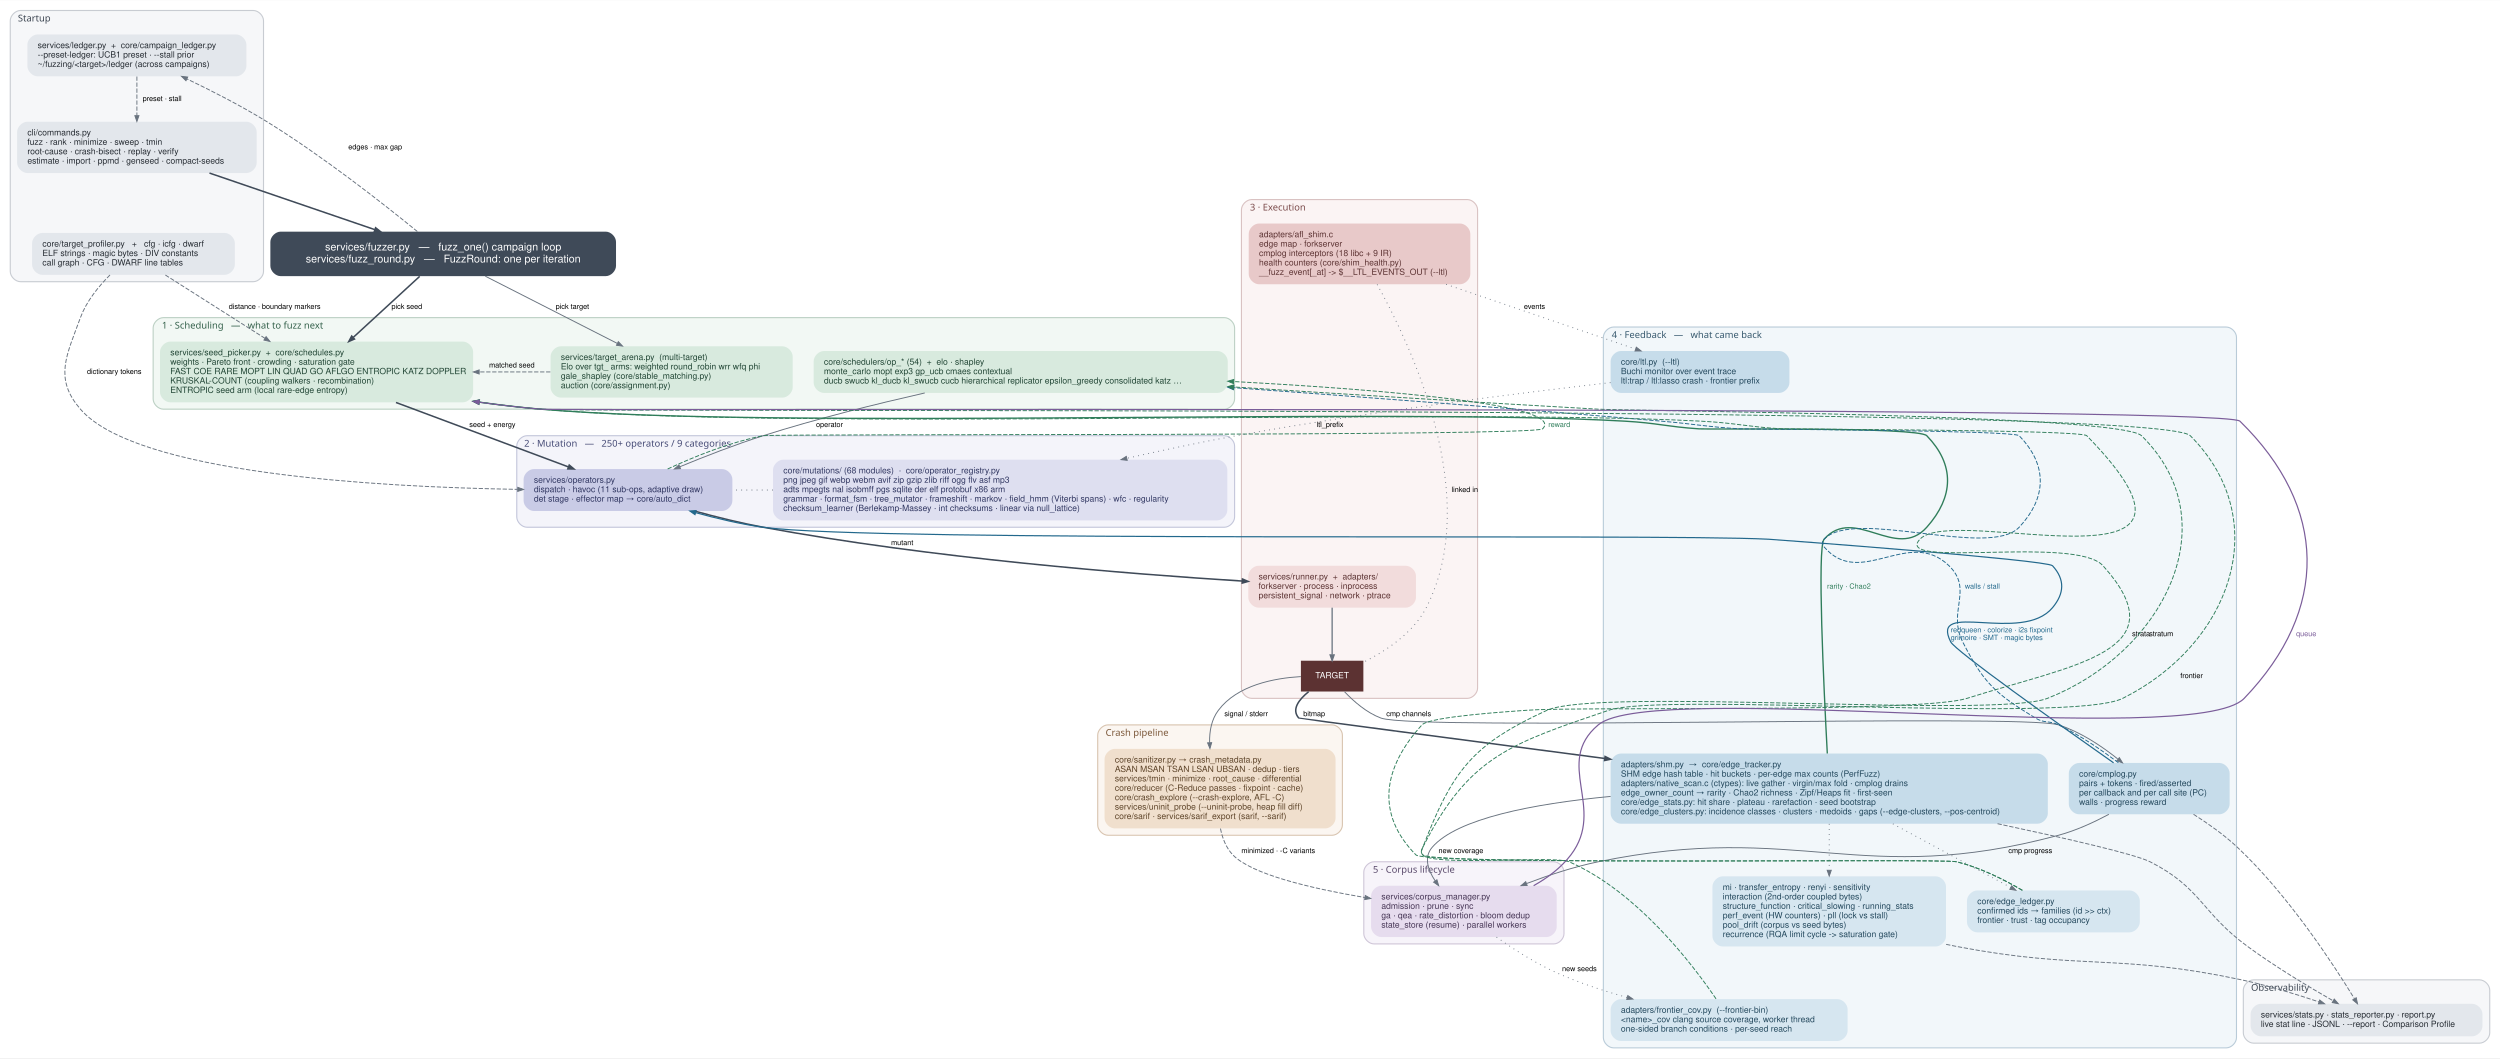
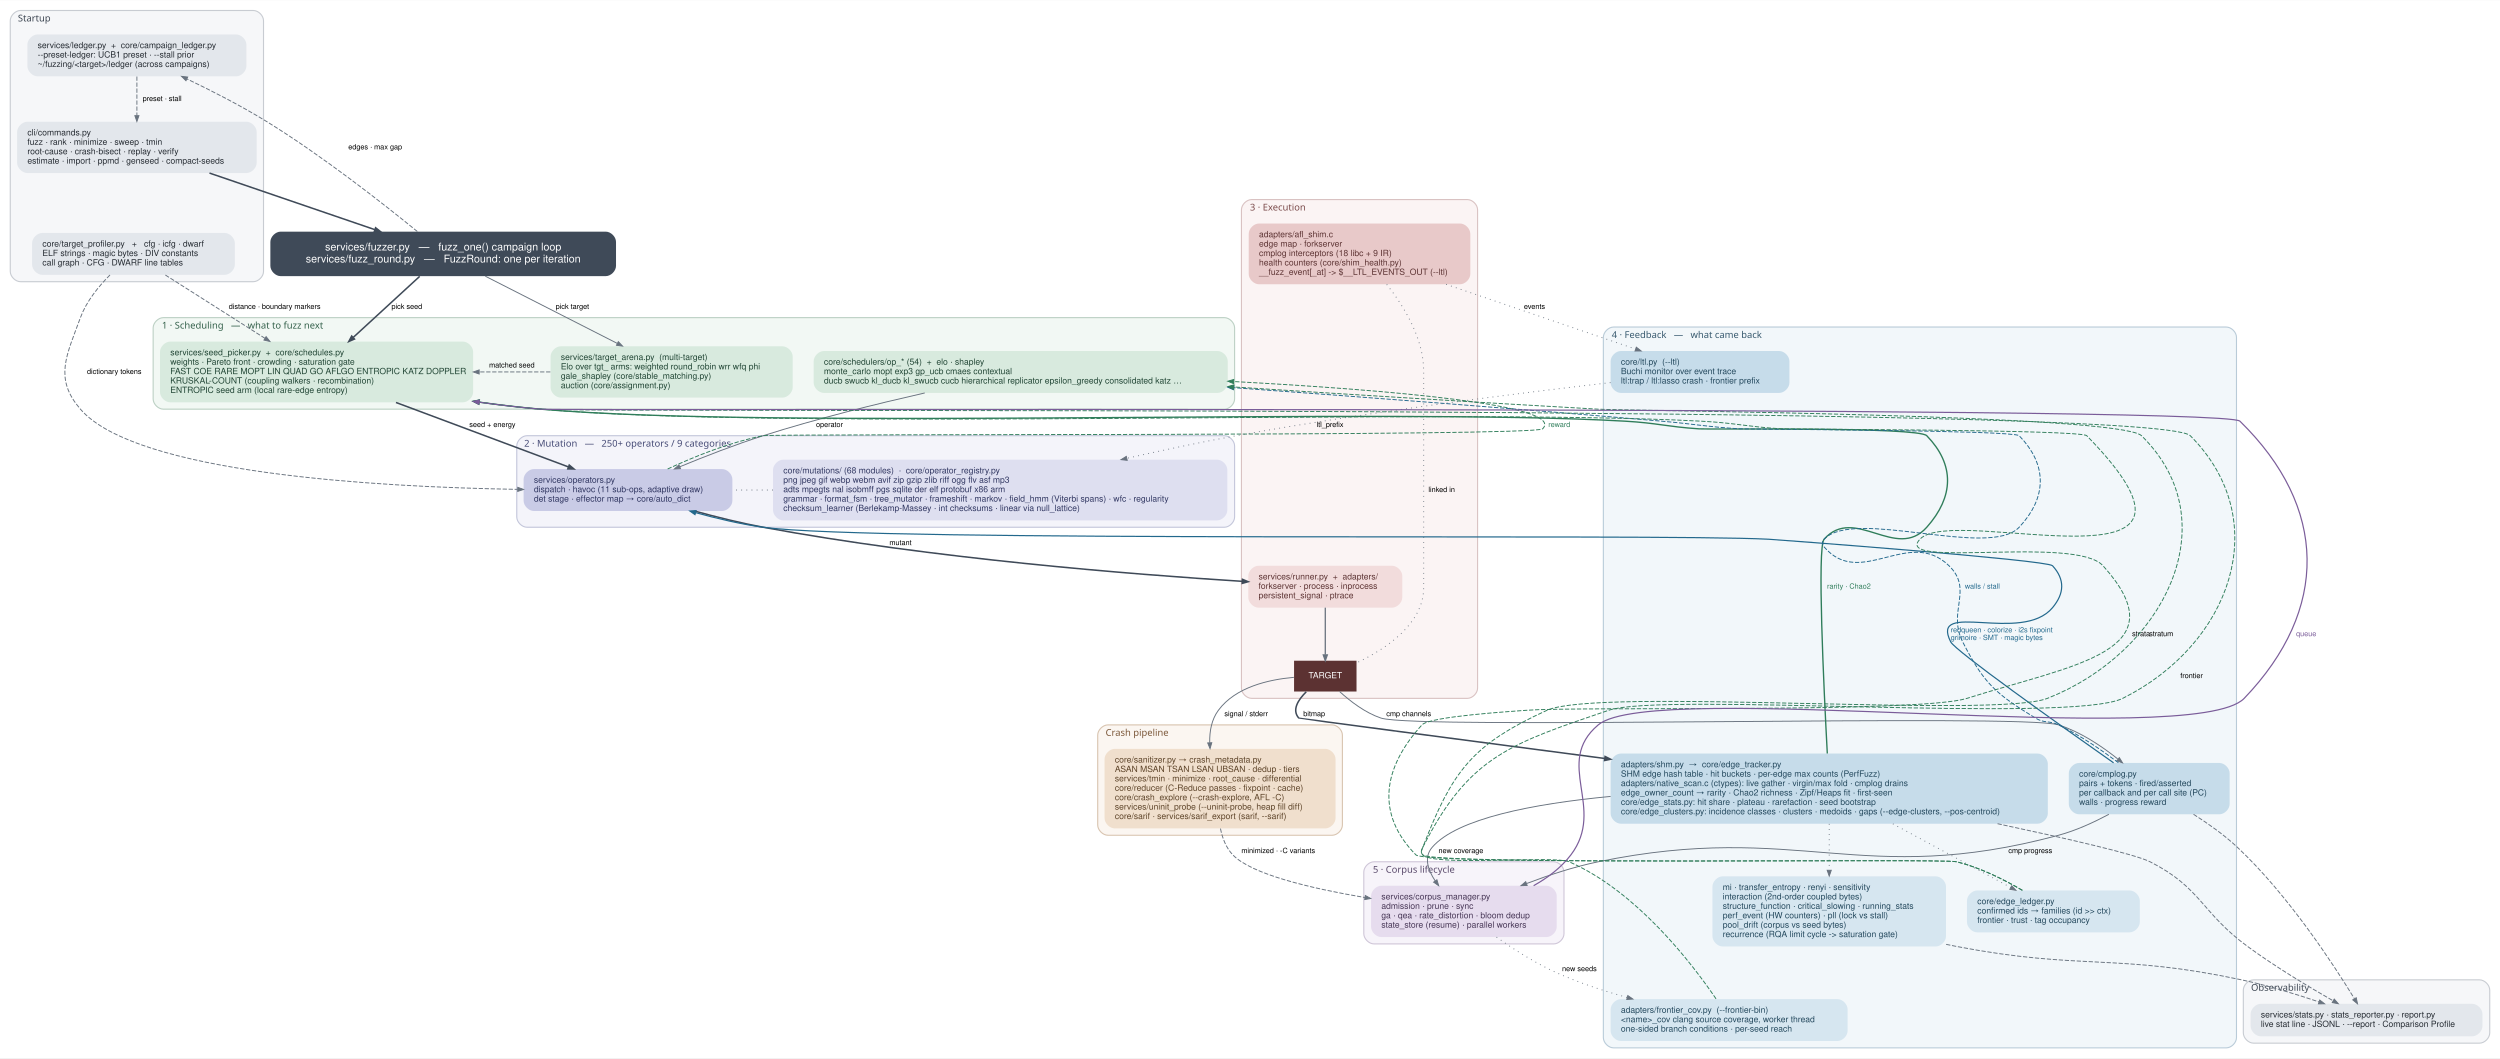
<svg xmlns="http://www.w3.org/2000/svg" width="2922pt" height="1237pt" viewBox="0.00 0.00 2922.00 1236.50">
  <g id="graph0" class="graph" transform="scale(1 1) rotate(0) translate(4 1232.5)">
    <polygon fill="white" stroke="transparent" points="-4,4 -4,-1232.5 2918,-1232.5 2918,4 -4,4" />
    <g id="clust1" class="cluster">
      <path fill="#f6f7f9" stroke="#c8ccd2" stroke-width="1.3" d="M20,-903.5C20,-903.5 292,-903.5 292,-903.5 298,-903.5 304,-909.5 304,-915.5 304,-915.5 304,-1208.5 304,-1208.5 304,-1214.5 298,-1220.5 292,-1220.5 292,-1220.5 20,-1220.5 20,-1220.5 14,-1220.5 8,-1214.5 8,-1208.5 8,-1208.5 8,-915.5 8,-915.5 8,-909.5 14,-903.5 20,-903.5" />
      <text text-anchor="middle" x="36" y="-1207.7" font-family="Helvetica Bold" font-size="11.00" fill="#3c4551">Startup</text>
    </g>
    <g id="clust2" class="cluster">
      <path fill="#f2f8f4" stroke="#bcd0c4" stroke-width="1.3" d="M187,-754.5C187,-754.5 1427,-754.5 1427,-754.5 1433,-754.5 1439,-760.5 1439,-766.5 1439,-766.5 1439,-849.5 1439,-849.5 1439,-855.5 1433,-861.5 1427,-861.5 1427,-861.5 187,-861.5 187,-861.5 181,-861.5 175,-855.5 175,-849.5 175,-849.5 175,-766.5 175,-766.5 175,-760.5 181,-754.5 187,-754.5" />
      <text text-anchor="middle" x="279.5" y="-848.7" font-family="Helvetica Bold" font-size="11.00" fill="#33604a">1 · Scheduling   —   what to fuzz next</text>
    </g>
    <g id="clust3" class="cluster">
      <path fill="#f4f4fa" stroke="#c3c6da" stroke-width="1.3" d="M612,-616.5C612,-616.5 1427,-616.5 1427,-616.5 1433,-616.5 1439,-622.5 1439,-628.5 1439,-628.5 1439,-711.5 1439,-711.5 1439,-717.5 1433,-723.5 1427,-723.5 1427,-723.5 612,-723.5 612,-723.5 606,-723.5 600,-717.5 600,-711.5 600,-711.5 600,-628.5 600,-628.5 600,-622.5 606,-616.5 612,-616.5" />
      <text text-anchor="middle" x="729.5" y="-710.7" font-family="Helvetica Bold" font-size="11.00" fill="#454a75">2 · Mutation   —   250+ operators / 9 categories</text>
    </g>
    <g id="clust4" class="cluster">
      <path fill="#fbf4f4" stroke="#d9c2c2" stroke-width="1.3" d="M1459,-416.5C1459,-416.5 1711,-416.5 1711,-416.5 1717,-416.5 1723,-422.5 1723,-428.5 1723,-428.5 1723,-987.5 1723,-987.5 1723,-993.5 1717,-999.5 1711,-999.5 1711,-999.5 1459,-999.5 1459,-999.5 1453,-999.5 1447,-993.5 1447,-987.5 1447,-987.5 1447,-428.5 1447,-428.5 1447,-422.5 1453,-416.5 1459,-416.5" />
      <text text-anchor="middle" x="1489.5" y="-986.7" font-family="Helvetica Bold" font-size="11.00" fill="#7a4a4a">3 · Execution</text>
    </g>
    <g id="clust5" class="cluster">
      <path fill="#f2f7fa" stroke="#b9cbd8" stroke-width="1.3" d="M1882,-8C1882,-8 2598,-8 2598,-8 2604,-8 2610,-14 2610,-20 2610,-20 2610,-838.5 2610,-838.5 2610,-844.5 2604,-850.5 2598,-850.5 2598,-850.5 1882,-850.5 1882,-850.5 1876,-850.5 1870,-844.5 1870,-838.5 1870,-838.5 1870,-20 1870,-20 1870,-14 1876,-8 1882,-8" />
      <text text-anchor="middle" x="1967.5" y="-837.7" font-family="Helvetica Bold" font-size="11.00" fill="#37596e">4 · Feedback   —   what came back</text>
    </g>
    <g id="clust6" class="cluster">
      <path fill="#f7f4fa" stroke="#cfc6d8" stroke-width="1.3" d="M1602,-129.5C1602,-129.5 1812,-129.5 1812,-129.5 1818,-129.5 1824,-135.5 1824,-141.5 1824,-141.5 1824,-213.5 1824,-213.5 1824,-219.5 1818,-225.5 1812,-225.5 1812,-225.5 1602,-225.5 1602,-225.5 1596,-225.5 1590,-219.5 1590,-213.5 1590,-213.5 1590,-141.5 1590,-141.5 1590,-135.5 1596,-129.5 1602,-129.5" />
      <text text-anchor="middle" x="1648.5" y="-212.7" font-family="Helvetica Bold" font-size="11.00" fill="#5a4a6b">5 · Corpus lifecycle</text>
    </g>
    <g id="clust7" class="cluster">
      <path fill="#fbf6f1" stroke="#d8c4b0" stroke-width="1.3" d="M1291,-256.5C1291,-256.5 1553,-256.5 1553,-256.5 1559,-256.5 1565,-262.5 1565,-268.5 1565,-268.5 1565,-373.5 1565,-373.5 1565,-379.5 1559,-385.5 1553,-385.5 1553,-385.5 1291,-385.5 1291,-385.5 1285,-385.5 1279,-379.5 1279,-373.5 1279,-373.5 1279,-268.5 1279,-268.5 1279,-262.5 1285,-256.5 1291,-256.5" />
      <text text-anchor="middle" x="1325" y="-372.7" font-family="Helvetica Bold" font-size="11.00" fill="#7a5638">Crash pipeline</text>
    </g>
    <g id="clust8" class="cluster">
      <path fill="#f6f7f9" stroke="#c8ccd2" stroke-width="1.3" d="M2630,-13.5C2630,-13.5 2894,-13.5 2894,-13.5 2900,-13.5 2906,-19.5 2906,-25.5 2906,-25.5 2906,-75.5 2906,-75.5 2906,-81.5 2900,-87.5 2894,-87.5 2894,-87.5 2630,-87.5 2630,-87.5 2624,-87.5 2618,-81.5 2618,-75.5 2618,-75.5 2618,-25.5 2618,-25.5 2618,-19.5 2624,-13.5 2630,-13.5" />
      <text text-anchor="middle" x="2661" y="-74.7" font-family="Helvetica Bold" font-size="11.00" fill="#3c4551">Observability</text>
    </g>
    <g id="node1" class="node">
      <path fill="#e3e7ec" stroke="transparent" stroke-width="0" d="M284,-1090.5C284,-1090.5 28,-1090.5 28,-1090.5 22,-1090.5 16,-1084.5 16,-1078.5 16,-1078.5 16,-1042.5 16,-1042.5 16,-1036.5 22,-1030.5 28,-1030.5 28,-1030.5 284,-1030.5 284,-1030.5 290,-1030.5 296,-1036.5 296,-1042.5 296,-1042.5 296,-1078.5 296,-1078.5 296,-1084.5 290,-1090.5 284,-1090.5" />
      <text text-anchor="start" x="28" y="-1074.5" font-family="Helvetica,sans-Serif" font-size="10.00" fill="#242a31">cli/commands.py</text>
      <text text-anchor="start" x="28" y="-1063.5" font-family="Helvetica,sans-Serif" font-size="10.00" fill="#242a31">fuzz · rank · minimize · sweep · tmin</text>
      <text text-anchor="start" x="28" y="-1052.5" font-family="Helvetica,sans-Serif" font-size="10.00" fill="#242a31">root-cause · crash-bisect · replay · verify</text>
      <text text-anchor="start" x="28" y="-1041.5" font-family="Helvetica,sans-Serif" font-size="10.00" fill="#242a31">estimate · import · ppmd · genseed · compact-seeds</text>
    </g>
    <g id="node4" class="node">
      <path fill="#3f4a58" stroke="transparent" stroke-width="0" d="M704,-962C704,-962 324,-962 324,-962 318,-962 312,-956 312,-950 312,-950 312,-922 312,-922 312,-916 318,-910 324,-910 324,-910 704,-910 704,-910 710,-910 716,-916 716,-922 716,-922 716,-950 716,-950 716,-956 710,-962 704,-962" />
      <text text-anchor="middle" x="514" y="-940" font-family="Helvetica,sans-Serif" font-size="12.50" fill="white">services/fuzzer.py   —   fuzz_one() campaign loop</text>
      <text text-anchor="middle" x="514" y="-926" font-family="Helvetica,sans-Serif" font-size="12.50" fill="white">services/fuzz_round.py   —   FuzzRound: one per iteration</text>
    </g>
    <g id="edge1" class="edge">
      <path fill="none" stroke="#3f4a58" stroke-width="1.8" d="M240.84,-1030.47C299.38,-1010.44 376.69,-983.99 434.12,-964.33" />
      <polygon fill="#3f4a58" stroke="#3f4a58" stroke-width="1.8" points="435.01,-966.55 440.67,-962.09 433.46,-962.04 435.01,-966.55" />
    </g>
    <g id="node2" class="node">
      <path fill="#e3e7ec" stroke="transparent" stroke-width="0" d="M258.5,-960.5C258.5,-960.5 45.5,-960.5 45.5,-960.5 39.5,-960.5 33.5,-954.5 33.5,-948.5 33.5,-948.5 33.5,-923.5 33.5,-923.5 33.5,-917.5 39.5,-911.5 45.5,-911.5 45.5,-911.5 258.5,-911.5 258.5,-911.5 264.5,-911.5 270.5,-917.5 270.5,-923.5 270.5,-923.5 270.5,-948.5 270.5,-948.5 270.5,-954.5 264.5,-960.5 258.5,-960.5" />
      <text text-anchor="start" x="45.5" y="-944.5" font-family="Helvetica,sans-Serif" font-size="10.00" fill="#242a31">core/target_profiler.py   +   cfg · icfg · dwarf</text>
      <text text-anchor="start" x="45.5" y="-933.5" font-family="Helvetica,sans-Serif" font-size="10.00" fill="#242a31">ELF strings · magic bytes · DIV constants</text>
      <text text-anchor="start" x="45.5" y="-922.5" font-family="Helvetica,sans-Serif" font-size="10.00" fill="#242a31">call graph · CFG · DWARF line tables</text>
    </g>
    <g id="node5" class="node">
      <path fill="#d8eade" stroke="transparent" stroke-width="0" d="M537,-833.5C537,-833.5 195,-833.5 195,-833.5 189,-833.5 183,-827.5 183,-821.5 183,-821.5 183,-774.5 183,-774.5 183,-768.5 189,-762.5 195,-762.5 195,-762.5 537,-762.5 537,-762.5 543,-762.5 549,-768.5 549,-774.5 549,-774.5 549,-821.5 549,-821.5 549,-827.5 543,-833.5 537,-833.5" />
      <text text-anchor="start" x="195" y="-817.5" font-family="Helvetica,sans-Serif" font-size="10.00" fill="#1f4433">services/seed_picker.py  +  core/schedules.py</text>
      <text text-anchor="start" x="195" y="-806.5" font-family="Helvetica,sans-Serif" font-size="10.00" fill="#1f4433">weights · Pareto front · crowding · saturation gate</text>
      <text text-anchor="start" x="195" y="-795.5" font-family="Helvetica,sans-Serif" font-size="10.00" fill="#1f4433">FAST COE RARE MOPT LIN QUAD GO AFLGO ENTROPIC KATZ DOPPLER</text>
      <text text-anchor="start" x="195" y="-784.5" font-family="Helvetica,sans-Serif" font-size="10.00" fill="#1f4433">KRUSKAL-COUNT (coupling walkers · recombination)</text>
      <text text-anchor="start" x="195" y="-773.5" font-family="Helvetica,sans-Serif" font-size="10.00" fill="#1f4433">ENTROPIC seed arm (local rare-edge entropy)</text>
    </g>
    <g id="edge8" class="edge">
      <path fill="none" stroke="#68727e" stroke-width="1.1" stroke-dasharray="5,2" d="M189.28,-911.31C221.33,-890.94 268.17,-861.17 305.58,-837.4" />
      <polygon fill="#68727e" stroke="#68727e" stroke-width="1.1" points="307.03,-839.29 311.5,-833.64 304.48,-835.28 307.03,-839.29" />
      <text text-anchor="middle" x="317" y="-871.7" font-family="Helvetica,sans-Serif" font-size="8.50">distance · boundary markers  </text>
    </g>
    <g id="node8" class="node">
      <path fill="#c9cbe6" stroke="transparent" stroke-width="0" d="M840,-684.5C840,-684.5 620,-684.5 620,-684.5 614,-684.5 608,-678.5 608,-672.5 608,-672.5 608,-647.5 608,-647.5 608,-641.5 614,-635.5 620,-635.5 620,-635.5 840,-635.5 840,-635.5 846,-635.5 852,-641.5 852,-647.5 852,-647.5 852,-672.5 852,-672.5 852,-678.5 846,-684.5 840,-684.5" />
      <text text-anchor="start" x="620" y="-668.5" font-family="Helvetica,sans-Serif" font-size="10.00" fill="#2f3560">services/operators.py</text>
      <text text-anchor="start" x="620" y="-657.5" font-family="Helvetica,sans-Serif" font-size="10.00" fill="#2f3560">dispatch · havoc (11 sub-ops, adaptive draw)</text>
      <text text-anchor="start" x="620" y="-646.5" font-family="Helvetica,sans-Serif" font-size="10.00" fill="#2f3560">det stage · effector map → core/auto_dict</text>
    </g>
    <g id="edge7" class="edge">
      <path fill="none" stroke="#68727e" stroke-width="1.1" stroke-dasharray="5,2" d="M124.57,-911.39C111.4,-898.22 96.99,-880.63 90,-861.5 73.68,-816.83 58.9,-790.48 90,-754.5 154.69,-679.67 433.47,-663.55 601.02,-660.78" />
      <polygon fill="#68727e" stroke="#68727e" stroke-width="1.1" points="601.16,-663.15 607.92,-660.67 601.08,-658.4 601.16,-663.15" />
      <text text-anchor="middle" x="129.5" y="-795.7" font-family="Helvetica,sans-Serif" font-size="8.50">dictionary tokens  </text>
    </g>
    <g id="node3" class="node">
      <path fill="#e3e7ec" stroke="transparent" stroke-width="0" d="M272,-1192.5C272,-1192.5 40,-1192.5 40,-1192.5 34,-1192.5 28,-1186.5 28,-1180.5 28,-1180.5 28,-1155.5 28,-1155.5 28,-1149.5 34,-1143.5 40,-1143.5 40,-1143.5 272,-1143.5 272,-1143.5 278,-1143.5 284,-1149.5 284,-1155.5 284,-1155.5 284,-1180.5 284,-1180.5 284,-1186.5 278,-1192.5 272,-1192.5" />
      <text text-anchor="start" x="40" y="-1176.5" font-family="Helvetica,sans-Serif" font-size="10.00" fill="#242a31">services/ledger.py  +  core/campaign_ledger.py</text>
      <text text-anchor="start" x="40" y="-1165.5" font-family="Helvetica,sans-Serif" font-size="10.00" fill="#242a31">--preset-ledger: UCB1 preset · --stall prior</text>
      <text text-anchor="start" x="40" y="-1154.5" font-family="Helvetica,sans-Serif" font-size="10.00" fill="#242a31">~/fuzzing/&lt;target&gt;/ledger (across campaigns)</text>
    </g>
    <g id="edge9" class="edge">
      <path fill="none" stroke="#68727e" stroke-width="1.1" stroke-dasharray="5,2" d="M156,-1143.32C156,-1129.96 156,-1112.97 156,-1097.94" />
      <polygon fill="#68727e" stroke="#68727e" stroke-width="1.1" points="158.38,-1097.55 156,-1090.75 153.62,-1097.55 158.38,-1097.55" />
      <text text-anchor="middle" x="185.5" y="-1114.7" font-family="Helvetica,sans-Serif" font-size="8.50">preset · stall  </text>
    </g>
    <g id="edge10" class="edge">
      <path fill="none" stroke="#68727e" stroke-width="1.1" stroke-dasharray="5,2" d="M483.78,-962.16C444.64,-994.11 373.65,-1049.95 308,-1090.5 278.21,-1108.9 243.42,-1126.67 214.64,-1140.43" />
      <polygon fill="#68727e" stroke="#68727e" stroke-width="1.1" points="213.34,-1138.42 208.22,-1143.49 215.39,-1142.72 213.34,-1138.42" />
      <text text-anchor="middle" x="434.5" y="-1058.2" font-family="Helvetica,sans-Serif" font-size="8.50">  edges · max gap</text>
    </g>
    <g id="edge2" class="edge">
      <path fill="none" stroke="#3f4a58" stroke-width="1.8" d="M486.51,-909.74C464.74,-889.73 433.93,-861.42 408.91,-838.43" />
      <polygon fill="#3f4a58" stroke="#3f4a58" stroke-width="1.8" points="410.28,-836.46 403.67,-833.61 407.06,-839.97 410.28,-836.46" />
      <text text-anchor="middle" x="471.5" y="-871.7" font-family="Helvetica,sans-Serif" font-size="8.50">  pick seed</text>
    </g>
    <g id="node7" class="node">
      <path fill="#d8eade" stroke="transparent" stroke-width="0" d="M910.5,-828C910.5,-828 651.5,-828 651.5,-828 645.5,-828 639.5,-822 639.5,-816 639.5,-816 639.5,-780 639.5,-780 639.5,-774 645.5,-768 651.5,-768 651.5,-768 910.5,-768 910.5,-768 916.5,-768 922.5,-774 922.5,-780 922.5,-780 922.5,-816 922.5,-816 922.5,-822 916.5,-828 910.5,-828" />
      <text text-anchor="start" x="651.5" y="-812" font-family="Helvetica,sans-Serif" font-size="10.00" fill="#1f4433">services/target_arena.py  (multi-target)</text>
      <text text-anchor="start" x="651.5" y="-801" font-family="Helvetica,sans-Serif" font-size="10.00" fill="#1f4433">Elo over tgt_ arms: weighted round_robin wrr wfq phi</text>
      <text text-anchor="start" x="651.5" y="-790" font-family="Helvetica,sans-Serif" font-size="10.00" fill="#1f4433">gale_shapley (core/stable_matching.py)</text>
      <text text-anchor="start" x="651.5" y="-779" font-family="Helvetica,sans-Serif" font-size="10.00" fill="#1f4433">auction (core/assignment.py)</text>
    </g>
    <g id="edge12" class="edge">
      <path fill="none" stroke="#68727e" stroke-width="1.1" d="M563.28,-909.9C606.69,-887.79 670.17,-855.45 717.4,-831.4" />
      <polygon fill="#68727e" stroke="#68727e" stroke-width="1.1" points="718.68,-833.42 723.66,-828.21 716.52,-829.17 718.68,-833.42" />
      <text text-anchor="middle" x="665" y="-871.7" font-family="Helvetica,sans-Serif" font-size="8.50">  pick target</text>
    </g>
    <g id="edge3" class="edge">
      <path fill="none" stroke="#3f4a58" stroke-width="1.8" d="M458.79,-762.33C521.57,-738.88 603.15,-708.4 660.37,-687.01" />
      <polygon fill="#3f4a58" stroke="#3f4a58" stroke-width="1.8" points="661.34,-689.19 666.88,-684.58 659.68,-684.73 661.34,-689.19" />
      <text text-anchor="middle" x="571.5" y="-733.7" font-family="Helvetica,sans-Serif" font-size="8.50">  seed + energy</text>
    </g>
    <g id="node6" class="node">
      <path fill="#d8eade" stroke="transparent" stroke-width="0" d="M1419,-822.5C1419,-822.5 959,-822.5 959,-822.5 953,-822.5 947,-816.5 947,-810.5 947,-810.5 947,-785.5 947,-785.5 947,-779.5 953,-773.5 959,-773.5 959,-773.5 1419,-773.5 1419,-773.5 1425,-773.5 1431,-779.5 1431,-785.5 1431,-785.5 1431,-810.5 1431,-810.5 1431,-816.5 1425,-822.5 1419,-822.5" />
      <text text-anchor="start" x="959" y="-806.5" font-family="Helvetica,sans-Serif" font-size="10.00" fill="#1f4433">core/schedulers/op_* (54)  +  elo · shapley</text>
      <text text-anchor="start" x="959" y="-795.5" font-family="Helvetica,sans-Serif" font-size="10.00" fill="#1f4433">monte_carlo mopt exp3 gp_ucb cmaes contextual</text>
      <text text-anchor="start" x="959" y="-784.5" font-family="Helvetica,sans-Serif" font-size="10.00" fill="#1f4433">ducb swucb kl_ducb kl_swucb cucb hierarchical replicator epsilon_greedy consolidated katz …</text>
    </g>
    <g id="edge11" class="edge">
      <path fill="none" stroke="#68727e" stroke-width="1.1" d="M1076.85,-773.46C1019.79,-760.52 949.64,-743.12 888,-723.5 855.33,-713.1 819.77,-699.27 790.66,-687.26" />
      <polygon fill="#68727e" stroke="#68727e" stroke-width="1.1" points="791.37,-684.97 784.17,-684.56 789.54,-689.37 791.37,-684.97" />
      <text text-anchor="middle" x="965.5" y="-733.7" font-family="Helvetica,sans-Serif" font-size="8.50">  operator</text>
    </g>
    <g id="edge13" class="edge">
      <path fill="none" stroke="#68727e" stroke-width="1.1" stroke-dasharray="5,2" d="M639.26,-798C612.55,-798 584.23,-798 556.32,-798" />
      <polygon fill="#68727e" stroke="#68727e" stroke-width="1.1" points="556.03,-795.62 549.23,-798 556.03,-800.38 556.03,-795.62" />
      <text text-anchor="middle" x="594.25" y="-803.2" font-family="Helvetica,sans-Serif" font-size="8.50">  matched seed</text>
    </g>
    <g id="edge34" class="edge">
      <path fill="none" stroke="#2f7d5a" stroke-width="1.1" stroke-dasharray="5,2" d="M776.33,-684.58C807.11,-698.91 848.91,-715.87 888,-723.5 900.42,-725.92 1790.09,-722.51 1799,-731.5 1826.74,-759.48 1618.61,-777 1438.01,-786.8" />
      <polygon fill="#2f7d5a" stroke="#2f7d5a" stroke-width="1.1" points="1437.72,-784.43 1431.06,-787.18 1437.98,-789.19 1437.72,-784.43" />
      <text text-anchor="middle" x="1818.5" y="-733.7" font-family="Helvetica,sans-Serif" font-size="8.50" fill="#2f7d5a">reward  </text>
    </g>
    <g id="node10" class="node">
-       <path fill="#f2dcdc" stroke="transparent" stroke-width="0" d="M1639,-571.5C1639,-571.5 1467,-571.5 1467,-571.5 1461,-571.5 1455,-565.5 1455,-559.5 1455,-559.5 1455,-534.5 1455,-534.5 1455,-528.5 1461,-522.5 1467,-522.5 1467,-522.5 1639,-522.5 1639,-522.5 1645,-522.5 1651,-528.5 1651,-534.5 1651,-534.5 1651,-559.5 1651,-559.5 1651,-565.5 1645,-571.5 1639,-571.5" />
+       <path fill="#f2dcdc" stroke="transparent" stroke-width="0" d="M1623,-571.5C1623,-571.5 1467,-571.5 1467,-571.5 1461,-571.5 1455,-565.5 1455,-559.5 1455,-559.5 1455,-534.5 1455,-534.5 1455,-528.5 1461,-522.5 1467,-522.5 1467,-522.5 1623,-522.5 1623,-522.5 1629,-522.5 1635,-528.5 1635,-534.5 1635,-534.5 1635,-559.5 1635,-559.5 1635,-565.5 1629,-571.5 1623,-571.5" />
      <text text-anchor="start" x="1467" y="-555.5" font-family="Helvetica,sans-Serif" font-size="10.00" fill="#5c3232">services/runner.py  +  adapters/</text>
      <text text-anchor="start" x="1467" y="-544.5" font-family="Helvetica,sans-Serif" font-size="10.00" fill="#5c3232">forkserver · process · inprocess</text>
-       <text text-anchor="start" x="1467" y="-533.5" font-family="Helvetica,sans-Serif" font-size="10.00" fill="#5c3232">persistent_signal · network · ptrace</text>
+       <text text-anchor="start" x="1467" y="-533.5" font-family="Helvetica,sans-Serif" font-size="10.00" fill="#5c3232">persistent_signal · ptrace</text>
    </g>
    <g id="edge4" class="edge">
-       <path fill="none" stroke="#3f4a58" stroke-width="1.8" d="M807.79,-635.42C833.17,-628.44 861.6,-621.38 888,-616.5 1083.94,-580.3 1316.15,-561.84 1447.86,-553.62" />
-       <polygon fill="#3f4a58" stroke="#3f4a58" stroke-width="1.8" points="1448.19,-555.98 1454.83,-553.18 1447.9,-551.23 1448.19,-555.98" />
-       <text text-anchor="middle" x="1050.5" y="-595.7" font-family="Helvetica,sans-Serif" font-size="8.50">  mutant</text>
+       <path fill="none" stroke="#3f4a58" stroke-width="1.8" d="M807.79,-635.44C833.17,-628.47 861.61,-621.39 888,-616.5 1085.04,-579.97 1319.21,-561.39 1448.01,-553.28" />
+       <polygon fill="#3f4a58" stroke="#3f4a58" stroke-width="1.8" points="1448.18,-555.65 1454.82,-552.85 1447.89,-550.9 1448.18,-555.65" />
+       <text text-anchor="middle" x="1048.5" y="-595.7" font-family="Helvetica,sans-Serif" font-size="8.50">  mutant</text>
    </g>
    <g id="node9" class="node">
      <path fill="#dedff0" stroke="transparent" stroke-width="0" d="M1418.5,-695.5C1418.5,-695.5 911.5,-695.5 911.5,-695.5 905.5,-695.5 899.5,-689.5 899.5,-683.5 899.5,-683.5 899.5,-636.5 899.5,-636.5 899.5,-630.5 905.5,-624.5 911.5,-624.5 911.5,-624.5 1418.5,-624.5 1418.5,-624.5 1424.5,-624.5 1430.5,-630.5 1430.5,-636.5 1430.5,-636.5 1430.5,-683.5 1430.5,-683.5 1430.5,-689.5 1424.5,-695.5 1418.5,-695.5" />
      <text text-anchor="start" x="911.5" y="-679.5" font-family="Helvetica,sans-Serif" font-size="10.00" fill="#2f3560">core/mutations/ (68 modules)  ·  core/operator_registry.py</text>
      <text text-anchor="start" x="911.5" y="-668.5" font-family="Helvetica,sans-Serif" font-size="10.00" fill="#2f3560">png jpeg gif webp webm avif zip gzip zlib riff ogg flv asf mp3</text>
      <text text-anchor="start" x="911.5" y="-657.5" font-family="Helvetica,sans-Serif" font-size="10.00" fill="#2f3560">adts mpegts nal isobmff pgs sqlite der elf protobuf x86 arm</text>
      <text text-anchor="start" x="911.5" y="-646.5" font-family="Helvetica,sans-Serif" font-size="10.00" fill="#2f3560">grammar · format_fsm · tree_mutator · frameshift · markov · field_hmm (Viterbi spans) · wfc · regularity</text>
      <text text-anchor="start" x="911.5" y="-635.5" font-family="Helvetica,sans-Serif" font-size="10.00" fill="#2f3560">checksum_learner (Berlekamp-Massey · int checksums · linear via null_lattice)</text>
    </g>
    <g id="edge14" class="edge">
      <path fill="none" stroke="#68727e" stroke-width="1.1" stroke-dasharray="1,5" d="M899.36,-660C883.69,-660 868.02,-660 852.34,-660" />
    </g>
    <g id="node12" class="node">
-       <polygon fill="#5c3232" stroke="transparent" stroke-width="0" points="1589.5,-460.5 1516.5,-460.5 1516.5,-424.5 1589.5,-424.5 1589.5,-460.5" />
-       <text text-anchor="middle" x="1553" y="-440" font-family="Helvetica,sans-Serif" font-size="10.00" fill="white">TARGET</text>
+       <polygon fill="#5c3232" stroke="transparent" stroke-width="0" points="1581.5,-460.5 1508.5,-460.5 1508.5,-424.5 1581.5,-424.5 1581.5,-460.5" />
+       <text text-anchor="middle" x="1545" y="-440" font-family="Helvetica,sans-Serif" font-size="10.00" fill="white">TARGET</text>
    </g>
    <g id="edge5" class="edge">
-       <path fill="none" stroke="#68727e" stroke-width="1.5" d="M1553,-522.48C1553,-506.08 1553,-484.26 1553,-467.71" />
-       <polygon fill="#68727e" stroke="#68727e" stroke-width="1.5" points="1555.38,-467.31 1553,-460.51 1550.62,-467.31 1555.38,-467.31" />
+       <path fill="none" stroke="#68727e" stroke-width="1.5" d="M1545,-522.48C1545,-506.08 1545,-484.26 1545,-467.71" />
+       <polygon fill="#68727e" stroke="#68727e" stroke-width="1.5" points="1547.38,-467.31 1545,-460.51 1542.62,-467.31 1547.38,-467.31" />
    </g>
    <g id="node11" class="node">
      <path fill="#e8c9c9" stroke="transparent" stroke-width="0" d="M1702.5,-971.5C1702.5,-971.5 1467.5,-971.5 1467.5,-971.5 1461.5,-971.5 1455.5,-965.5 1455.5,-959.5 1455.5,-959.5 1455.5,-912.5 1455.5,-912.5 1455.5,-906.5 1461.5,-900.5 1467.5,-900.5 1467.5,-900.5 1702.5,-900.5 1702.5,-900.5 1708.5,-900.5 1714.5,-906.5 1714.5,-912.5 1714.5,-912.5 1714.5,-959.5 1714.5,-959.5 1714.5,-965.5 1708.5,-971.5 1702.5,-971.5" />
      <text text-anchor="start" x="1467.5" y="-955.5" font-family="Helvetica,sans-Serif" font-size="10.00" fill="#5c3232">adapters/afl_shim.c</text>
      <text text-anchor="start" x="1467.5" y="-944.5" font-family="Helvetica,sans-Serif" font-size="10.00" fill="#5c3232">edge map · forkserver</text>
      <text text-anchor="start" x="1467.5" y="-933.5" font-family="Helvetica,sans-Serif" font-size="10.00" fill="#5c3232">cmplog interceptors (18 libc + 9 IR)</text>
      <text text-anchor="start" x="1467.5" y="-922.5" font-family="Helvetica,sans-Serif" font-size="10.00" fill="#5c3232">health counters (core/shim_health.py)</text>
      <text text-anchor="start" x="1467.5" y="-911.5" font-family="Helvetica,sans-Serif" font-size="10.00" fill="#5c3232">__fuzz_event[_at] -&gt; $__LTL_EVENTS_OUT (--ltl)</text>
    </g>
    <g id="edge15" class="edge">
-       <path fill="none" stroke="#68727e" stroke-width="1.1" stroke-dasharray="1,5" d="M1605.65,-900.29C1646.6,-826.55 1728.7,-650.58 1663,-522.5 1647.71,-492.69 1615.36,-471.59 1589.68,-458.74" />
-       <text text-anchor="middle" x="1708" y="-657.7" font-family="Helvetica,sans-Serif" font-size="8.50">  linked in</text>
+       <path fill="none" stroke="#68727e" stroke-width="1.1" stroke-dasharray="1,5" d="M1616.81,-900.34C1637.25,-874.41 1660,-837.02 1660,-799 1660,-799 1660,-799 1660,-546 1660,-503.34 1615.36,-474.05 1581.7,-458.03" />
+       <text text-anchor="middle" x="1681" y="-657.7" font-family="Helvetica,sans-Serif" font-size="8.50">  linked in</text>
    </g>
    <g id="node14" class="node">
      <path fill="#c6dcea" stroke="transparent" stroke-width="0" d="M2075.5,-822.5C2075.5,-822.5 1890.5,-822.5 1890.5,-822.5 1884.5,-822.5 1878.5,-816.5 1878.5,-810.5 1878.5,-810.5 1878.5,-785.5 1878.5,-785.5 1878.5,-779.5 1884.5,-773.5 1890.5,-773.5 1890.5,-773.5 2075.5,-773.5 2075.5,-773.5 2081.5,-773.5 2087.5,-779.5 2087.5,-785.5 2087.5,-785.5 2087.5,-810.5 2087.5,-810.5 2087.5,-816.5 2081.5,-822.5 2075.5,-822.5" />
      <text text-anchor="start" x="1890.5" y="-806.5" font-family="Helvetica,sans-Serif" font-size="10.00" fill="#22475c">core/ltl.py  (--ltl)</text>
      <text text-anchor="start" x="1890.5" y="-795.5" font-family="Helvetica,sans-Serif" font-size="10.00" fill="#22475c">Buchi monitor over event trace</text>
      <text text-anchor="start" x="1890.5" y="-784.5" font-family="Helvetica,sans-Serif" font-size="10.00" fill="#22475c">ltl:trap / ltl:lasso crash · frontier prefix</text>
    </g>
    <g id="edge16" class="edge">
      <path fill="none" stroke="#68727e" stroke-width="1.1" stroke-dasharray="1,5" d="M1686.2,-900.42C1755.09,-876.88 1844.78,-846.23 1907.46,-824.81" />
      <polygon fill="#68727e" stroke="#68727e" stroke-width="1.1" points="1908.53,-826.96 1914.2,-822.51 1906.99,-822.46 1908.53,-826.96" />
      <text text-anchor="middle" x="1789.5" y="-871.7" font-family="Helvetica,sans-Serif" font-size="8.50">  events</text>
    </g>
    <g id="node13" class="node">
      <path fill="#c6dcea" stroke="transparent" stroke-width="0" d="M2377.5,-352C2377.5,-352 1890.5,-352 1890.5,-352 1884.5,-352 1878.5,-346 1878.5,-340 1878.5,-340 1878.5,-282 1878.5,-282 1878.5,-276 1884.5,-270 1890.5,-270 1890.5,-270 2377.5,-270 2377.5,-270 2383.5,-270 2389.5,-276 2389.5,-282 2389.5,-282 2389.5,-340 2389.5,-340 2389.5,-346 2383.5,-352 2377.5,-352" />
      <text text-anchor="start" x="1890.5" y="-336" font-family="Helvetica,sans-Serif" font-size="10.00" fill="#22475c">adapters/shm.py  →  core/edge_tracker.py</text>
      <text text-anchor="start" x="1890.5" y="-325" font-family="Helvetica,sans-Serif" font-size="10.00" fill="#22475c">SHM edge hash table · hit buckets · per-edge max counts (PerfFuzz)</text>
      <text text-anchor="start" x="1890.5" y="-314" font-family="Helvetica,sans-Serif" font-size="10.00" fill="#22475c">adapters/native_scan.c (ctypes): live gather · virgin/max fold · cmplog drains</text>
      <text text-anchor="start" x="1890.5" y="-303" font-family="Helvetica,sans-Serif" font-size="10.00" fill="#22475c">edge_owner_count → rarity · Chao2 richness · Zipf/Heaps fit · first-seen</text>
      <text text-anchor="start" x="1890.5" y="-292" font-family="Helvetica,sans-Serif" font-size="10.00" fill="#22475c">core/edge_stats.py: hit share · plateau · rarefaction · seed bootstrap</text>
      <text text-anchor="start" x="1890.5" y="-281" font-family="Helvetica,sans-Serif" font-size="10.00" fill="#22475c">core/edge_clusters.py: incidence classes · clusters · medoids · gaps (--edge-clusters, --pos-centroid)</text>
    </g>
    <g id="edge6" class="edge">
-       <path fill="none" stroke="#3f4a58" stroke-width="1.8" d="M1525.58,-424.36C1514.1,-415.08 1505.22,-403.51 1514,-393.5 1514.39,-393.05 1702.74,-368.33 1871.72,-346.24" />
+       <path fill="none" stroke="#3f4a58" stroke-width="1.8" d="M1522.76,-424.21C1513.14,-414.67 1505.76,-402.9 1514,-393.5 1514.39,-393.05 1702.74,-368.33 1871.72,-346.24" />
      <polygon fill="#3f4a58" stroke="#3f4a58" stroke-width="1.8" points="1872.04,-348.59 1878.48,-345.35 1871.43,-343.88 1872.04,-348.59" />
      <text text-anchor="middle" x="1532" y="-395.7" font-family="Helvetica,sans-Serif" font-size="8.50">  bitmap</text>
    </g>
    <g id="node15" class="node">
      <path fill="#c6dcea" stroke="transparent" stroke-width="0" d="M2590,-341C2590,-341 2426,-341 2426,-341 2420,-341 2414,-335 2414,-329 2414,-329 2414,-293 2414,-293 2414,-287 2420,-281 2426,-281 2426,-281 2590,-281 2590,-281 2596,-281 2602,-287 2602,-293 2602,-293 2602,-329 2602,-329 2602,-335 2596,-341 2590,-341" />
      <text text-anchor="start" x="2426" y="-325" font-family="Helvetica,sans-Serif" font-size="10.00" fill="#22475c">core/cmplog.py</text>
      <text text-anchor="start" x="2426" y="-314" font-family="Helvetica,sans-Serif" font-size="10.00" fill="#22475c">pairs + tokens · fired/asserted</text>
      <text text-anchor="start" x="2426" y="-303" font-family="Helvetica,sans-Serif" font-size="10.00" fill="#22475c">per callback and per call site (PC)</text>
      <text text-anchor="start" x="2426" y="-292" font-family="Helvetica,sans-Serif" font-size="10.00" fill="#22475c">walls · progress reward</text>
    </g>
    <g id="edge18" class="edge">
-       <path fill="none" stroke="#68727e" stroke-width="1.1" d="M1567.5,-424.26C1578,-413.17 1593.26,-399.71 1610,-393.5 1651.26,-378.21 2360.07,-398.85 2402,-385.5 2427.33,-377.44 2451.97,-361.04 2471.1,-345.78" />
+       <path fill="none" stroke="#68727e" stroke-width="1.1" d="M1561.73,-424.47C1573.94,-413.31 1591.51,-399.69 1610,-393.5 1651.73,-379.53 2360.07,-398.85 2402,-385.5 2427.33,-377.44 2451.97,-361.04 2471.1,-345.78" />
      <polygon fill="#68727e" stroke="#68727e" stroke-width="1.1" points="2473.09,-347.23 2476.86,-341.09 2470.08,-343.54 2473.09,-347.23" />
      <text text-anchor="middle" x="1642.5" y="-395.7" font-family="Helvetica,sans-Serif" font-size="8.50">  cmp channels</text>
    </g>
    <g id="node20" class="node">
      <path fill="#f0dfcd" stroke="transparent" stroke-width="0" d="M1545,-357.5C1545,-357.5 1299,-357.5 1299,-357.5 1293,-357.5 1287,-351.5 1287,-345.5 1287,-345.5 1287,-276.5 1287,-276.5 1287,-270.5 1293,-264.5 1299,-264.5 1299,-264.5 1545,-264.5 1545,-264.5 1551,-264.5 1557,-270.5 1557,-276.5 1557,-276.5 1557,-345.5 1557,-345.5 1557,-351.5 1551,-357.5 1545,-357.5" />
      <text text-anchor="start" x="1299" y="-341.5" font-family="Helvetica,sans-Serif" font-size="10.00" fill="#5c4227">core/sanitizer.py → crash_metadata.py</text>
      <text text-anchor="start" x="1299" y="-330.5" font-family="Helvetica,sans-Serif" font-size="10.00" fill="#5c4227">ASAN MSAN TSAN LSAN UBSAN · dedup · tiers</text>
      <text text-anchor="start" x="1299" y="-319.5" font-family="Helvetica,sans-Serif" font-size="10.00" fill="#5c4227">services/tmin · minimize · root_cause · differential</text>
      <text text-anchor="start" x="1299" y="-308.5" font-family="Helvetica,sans-Serif" font-size="10.00" fill="#5c4227">core/reducer (C-Reduce passes · fixpoint · cache)</text>
      <text text-anchor="start" x="1299" y="-297.5" font-family="Helvetica,sans-Serif" font-size="10.00" fill="#5c4227">core/crash_explore (--crash-explore, AFL -C)</text>
      <text text-anchor="start" x="1299" y="-286.5" font-family="Helvetica,sans-Serif" font-size="10.00" fill="#5c4227">services/uninit_probe (--uninit-probe, heap fill diff)</text>
      <text text-anchor="start" x="1299" y="-275.5" font-family="Helvetica,sans-Serif" font-size="10.00" fill="#5c4227">core/sarif · services/sarif_export (sarif, --sarif)</text>
    </g>
    <g id="edge19" class="edge">
-       <path fill="none" stroke="#68727e" stroke-width="1.1" d="M1516.45,-441.95C1485.26,-440.14 1442.07,-431.97 1420,-402.5 1411.98,-391.79 1409.51,-378.19 1409.8,-364.81" />
-       <polygon fill="#68727e" stroke="#68727e" stroke-width="1.1" points="1412.18,-364.77 1410.18,-357.85 1407.43,-364.51 1412.18,-364.77" />
+       <path fill="none" stroke="#68727e" stroke-width="1.1" d="M1508.26,-441.06C1479.12,-438.52 1440.07,-429.79 1420,-402.5 1412.07,-391.72 1409.64,-378.1 1409.92,-364.72" />
+       <polygon fill="#68727e" stroke="#68727e" stroke-width="1.1" points="1412.31,-364.68 1410.3,-357.76 1407.55,-364.42 1412.31,-364.68" />
      <text text-anchor="middle" x="1452.5" y="-395.7" font-family="Helvetica,sans-Serif" font-size="8.50">  signal / stderr</text>
    </g>
    <g id="edge32" class="edge">
      <path fill="none" stroke="#2f7d5a" stroke-width="1.6" d="M2131.75,-352.06C2127.59,-429.57 2119.82,-593.32 2128,-602.5 2163.7,-642.61 2212.3,-576.39 2248,-616.5 2279.62,-652.02 2281.12,-689.37 2248,-723.5 2237.7,-734.11 1996.75,-730.52 1982,-731.5 1943.21,-734.09 1933.81,-738.28 1895,-740.5 1613.89,-756.56 908.53,-730.33 628,-754.5 604.6,-756.52 580.14,-759.41 555.96,-762.76" />
      <polygon fill="#2f7d5a" stroke="#2f7d5a" stroke-width="1.6" points="555.56,-760.41 549.15,-763.72 556.22,-765.13 555.56,-760.41" />
      <text text-anchor="middle" x="2157" y="-544.7" font-family="Helvetica,sans-Serif" font-size="8.50" fill="#2f7d5a">rarity · Chao2  </text>
    </g>
    <g id="node16" class="node">
      <path fill="#d6e6f0" stroke="transparent" stroke-width="0" d="M2258.5,-208.5C2258.5,-208.5 2009.5,-208.5 2009.5,-208.5 2003.5,-208.5 1997.5,-202.5 1997.5,-196.5 1997.5,-196.5 1997.5,-138.5 1997.5,-138.5 1997.5,-132.5 2003.5,-126.5 2009.5,-126.5 2009.5,-126.5 2258.5,-126.5 2258.5,-126.5 2264.5,-126.5 2270.5,-132.5 2270.5,-138.5 2270.5,-138.5 2270.5,-196.5 2270.5,-196.5 2270.5,-202.5 2264.5,-208.5 2258.5,-208.5" />
      <text text-anchor="start" x="2009.5" y="-192.5" font-family="Helvetica,sans-Serif" font-size="10.00" fill="#22475c">mi · transfer_entropy · renyi · sensitivity</text>
      <text text-anchor="start" x="2009.5" y="-181.5" font-family="Helvetica,sans-Serif" font-size="10.00" fill="#22475c">interaction (2nd-order coupled bytes)</text>
      <text text-anchor="start" x="2009.5" y="-170.5" font-family="Helvetica,sans-Serif" font-size="10.00" fill="#22475c">structure_function · critical_slowing · running_stats</text>
      <text text-anchor="start" x="2009.5" y="-159.5" font-family="Helvetica,sans-Serif" font-size="10.00" fill="#22475c">perf_event (HW counters) · pll (lock vs stall)</text>
      <text text-anchor="start" x="2009.5" y="-148.5" font-family="Helvetica,sans-Serif" font-size="10.00" fill="#22475c">pool_drift (corpus vs seed bytes)</text>
      <text text-anchor="start" x="2009.5" y="-137.5" font-family="Helvetica,sans-Serif" font-size="10.00" fill="#22475c">recurrence (RQA limit cycle -&gt; saturation gate)</text>
    </g>
    <g id="edge20" class="edge">
      <path fill="none" stroke="#68727e" stroke-width="1.1" stroke-dasharray="1,5" d="M2134,-269.83C2134,-252.95 2134,-233.2 2134,-215.64" />
      <polygon fill="#68727e" stroke="#68727e" stroke-width="1.1" points="2136.38,-215.57 2134,-208.77 2131.62,-215.57 2136.38,-215.57" />
    </g>
    <g id="node17" class="node">
      <path fill="#d6e6f0" stroke="transparent" stroke-width="0" d="M2485,-192C2485,-192 2307,-192 2307,-192 2301,-192 2295,-186 2295,-180 2295,-180 2295,-155 2295,-155 2295,-149 2301,-143 2307,-143 2307,-143 2485,-143 2485,-143 2491,-143 2497,-149 2497,-155 2497,-155 2497,-180 2497,-180 2497,-186 2491,-192 2485,-192" />
      <text text-anchor="start" x="2307" y="-176" font-family="Helvetica,sans-Serif" font-size="10.00" fill="#22475c">core/edge_ledger.py</text>
      <text text-anchor="start" x="2307" y="-165" font-family="Helvetica,sans-Serif" font-size="10.00" fill="#22475c">confirmed ids → families (id &gt;&gt; ctx)</text>
      <text text-anchor="start" x="2307" y="-154" font-family="Helvetica,sans-Serif" font-size="10.00" fill="#22475c">frontier · trust · tag occupancy</text>
    </g>
    <g id="edge21" class="edge">
      <path fill="none" stroke="#68727e" stroke-width="1.1" stroke-dasharray="1,5" d="M2208.38,-269.83C2252.46,-246.02 2307.15,-216.49 2346.08,-195.46" />
      <polygon fill="#68727e" stroke="#68727e" stroke-width="1.1" points="2347.34,-197.49 2352.19,-192.16 2345.07,-193.3 2347.34,-197.49" />
    </g>
    <g id="node19" class="node">
      <path fill="#e6dcee" stroke="transparent" stroke-width="0" d="M1803.5,-197.5C1803.5,-197.5 1610.5,-197.5 1610.5,-197.5 1604.5,-197.5 1598.5,-191.5 1598.5,-185.5 1598.5,-185.5 1598.5,-149.5 1598.5,-149.5 1598.5,-143.5 1604.5,-137.5 1610.5,-137.5 1610.5,-137.5 1803.5,-137.5 1803.5,-137.5 1809.5,-137.5 1815.5,-143.5 1815.5,-149.5 1815.5,-149.5 1815.5,-185.5 1815.5,-185.5 1815.5,-191.5 1809.5,-197.5 1803.5,-197.5" />
      <text text-anchor="start" x="1610.5" y="-181.5" font-family="Helvetica,sans-Serif" font-size="10.00" fill="#453454">services/corpus_manager.py</text>
      <text text-anchor="start" x="1610.5" y="-170.5" font-family="Helvetica,sans-Serif" font-size="10.00" fill="#453454">admission · prune · sync</text>
      <text text-anchor="start" x="1610.5" y="-159.5" font-family="Helvetica,sans-Serif" font-size="10.00" fill="#453454">ga · qea · rate_distortion · bloom dedup</text>
      <text text-anchor="start" x="1610.5" y="-148.5" font-family="Helvetica,sans-Serif" font-size="10.00" fill="#453454">state_store (resume) · parallel workers</text>
    </g>
    <g id="edge26" class="edge">
      <path fill="none" stroke="#68727e" stroke-width="1.1" d="M1878.48,-301.89C1786.84,-293.15 1698.93,-275.94 1670,-242.5 1660.05,-231 1664.66,-216.35 1673.49,-203.13" />
      <polygon fill="#68727e" stroke="#68727e" stroke-width="1.1" points="1675.45,-204.47 1677.5,-197.57 1671.59,-201.69 1675.45,-204.47" />
      <text text-anchor="middle" x="1703.5" y="-235.7" font-family="Helvetica,sans-Serif" font-size="8.50">  new coverage</text>
    </g>
    <g id="node21" class="node">
      <path fill="#e3e7ec" stroke="transparent" stroke-width="0" d="M2885.5,-59.5C2885.5,-59.5 2638.5,-59.5 2638.5,-59.5 2632.5,-59.5 2626.5,-53.5 2626.5,-47.5 2626.5,-47.5 2626.5,-33.5 2626.5,-33.5 2626.5,-27.5 2632.5,-21.5 2638.5,-21.5 2638.5,-21.5 2885.5,-21.5 2885.5,-21.5 2891.5,-21.5 2897.5,-27.5 2897.5,-33.5 2897.5,-33.5 2897.5,-47.5 2897.5,-47.5 2897.5,-53.5 2891.5,-59.5 2885.5,-59.5" />
      <text text-anchor="start" x="2638.5" y="-43.5" font-family="Helvetica,sans-Serif" font-size="10.00" fill="#242a31">services/stats.py · stats_reporter.py · report.py</text>
      <text text-anchor="start" x="2638.5" y="-32.5" font-family="Helvetica,sans-Serif" font-size="10.00" fill="#242a31">live stat line · JSONL · --report · Comparison Profile</text>
    </g>
    <g id="edge29" class="edge">
      <path fill="none" stroke="#68727e" stroke-width="1.1" stroke-dasharray="5,2" d="M2330.73,-270C2412.1,-252.64 2491.62,-234.29 2509,-225.5 2568.88,-195.21 2568.85,-166.14 2623,-126.5 2655.39,-102.79 2694.58,-79.25 2723.08,-62.97" />
      <polygon fill="#68727e" stroke="#68727e" stroke-width="1.1" points="2724.26,-65.04 2728.99,-59.61 2721.91,-60.9 2724.26,-65.04" />
    </g>
    <g id="edge17" class="edge">
      <path fill="none" stroke="#68727e" stroke-width="1.1" stroke-dasharray="1,5" d="M1878.41,-785.58C1768.94,-772.98 1592.27,-750.83 1441,-723.5 1399.32,-715.97 1354.42,-706.43 1313.19,-697.08" />
      <polygon fill="#68727e" stroke="#68727e" stroke-width="1.1" points="1313.5,-694.7 1306.34,-695.52 1312.44,-699.35 1313.5,-694.7" />
      <text text-anchor="middle" x="1550.5" y="-733.7" font-family="Helvetica,sans-Serif" font-size="8.50">  ltl_prefix</text>
    </g>
    <g id="edge36" class="edge">
      <path fill="none" stroke="#22688c" stroke-width="1.1" stroke-dasharray="5,2" d="M2472.01,-341.26C2452.28,-356.16 2426.84,-373.59 2402,-385.5 2390.71,-390.91 2385.68,-386.98 2375,-393.5 2328.32,-422.01 2314.78,-433.74 2290,-482.5 2271.79,-518.33 2302.82,-543.49 2274,-571.5 2226.95,-617.24 2170.81,-543.76 2128,-593.5 2125.39,-596.53 2125.26,-599.59 2128,-602.5 2162.78,-639.48 2321.22,-579.52 2356,-616.5 2388.58,-651.14 2389.21,-689.46 2356,-723.5 2349.67,-729.98 2039.04,-730.95 2030,-731.5 1988.99,-734.01 1978.93,-736.95 1938,-740.5 1771.43,-754.93 1583.83,-769.08 1438.05,-779.61" />
      <polygon fill="#22688c" stroke="#22688c" stroke-width="1.1" points="1437.75,-777.24 1431.14,-780.1 1438.09,-781.99 1437.75,-777.24" />
      <text text-anchor="middle" x="2313" y="-544.7" font-family="Helvetica,sans-Serif" font-size="8.50" fill="#22688c">walls / stall  </text>
    </g>
    <g id="edge35" class="edge">
      <path fill="none" stroke="#22688c" stroke-width="1.4" d="M2466.36,-341.13C2401.02,-387.05 2281.24,-472.14 2276,-482.5 2250.8,-532.28 2359.31,-479.61 2395,-522.5 2408.93,-539.24 2409.67,-555.4 2395,-571.5 2388.76,-578.35 2072.25,-602.01 2063,-602.5 1932.62,-609.35 1017.34,-598.62 888,-616.5 861.91,-620.11 834,-626.67 809,-633.59" />
      <polygon fill="#22688c" stroke="#22688c" stroke-width="1.4" points="808.27,-631.32 802.37,-635.45 809.56,-635.9 808.27,-631.32" />
      <text text-anchor="start" x="2276" y="-493.7" font-family="Helvetica,sans-Serif" font-size="8.50" fill="#22688c">  redqueen · colorize · i2s fixpoint</text>
      <text text-anchor="start" x="2276" y="-484.7" font-family="Helvetica,sans-Serif" font-size="8.50" fill="#22688c">  grimoire · SMT · magic bytes</text>
    </g>
    <g id="edge27" class="edge">
      <path fill="none" stroke="#68727e" stroke-width="1.1" d="M2460.86,-280.99C2443.05,-271.46 2422.21,-261.93 2402,-256.5 2170.7,-194.35 2098.59,-273.77 1864,-225.5 1835.98,-219.74 1806.25,-209.95 1780.28,-200.1" />
      <polygon fill="#68727e" stroke="#68727e" stroke-width="1.1" points="1780.96,-197.81 1773.76,-197.6 1779.25,-202.26 1780.96,-197.81" />
      <text text-anchor="middle" x="2369" y="-235.7" font-family="Helvetica,sans-Serif" font-size="8.50">  cmp progress</text>
    </g>
    <g id="edge30" class="edge">
      <path fill="none" stroke="#68727e" stroke-width="1.1" stroke-dasharray="5,2" d="M2559.81,-280.98C2577.04,-270.08 2595.72,-256.83 2611,-242.5 2670.38,-186.81 2723.39,-105.57 2747.79,-65.57" />
      <polygon fill="#68727e" stroke="#68727e" stroke-width="1.1" points="2749.97,-66.57 2751.46,-59.52 2745.9,-64.1 2749.97,-66.57" />
    </g>
    <g id="edge31" class="edge">
      <path fill="none" stroke="#68727e" stroke-width="1.1" stroke-dasharray="5,2" d="M2270.63,-128.99C2274.79,-128.12 2278.92,-127.28 2283,-126.5 2429.35,-98.44 2470.29,-118.69 2616,-87.5 2646.3,-81.01 2679.3,-70.89 2706.24,-61.79" />
      <polygon fill="#68727e" stroke="#68727e" stroke-width="1.1" points="2707.28,-63.95 2712.95,-59.5 2705.75,-59.44 2707.28,-63.95" />
    </g>
    <g id="edge22" class="edge">
      <path fill="none" stroke="#2f7d5a" stroke-width="1.1" stroke-dasharray="5,2" d="M2359.74,-192.14C2338.35,-204.68 2310.21,-218.84 2283,-225.5 2265.95,-229.67 1663.34,-221.01 1651,-233.5 1603.48,-281.62 1612.4,-335.56 1658,-385.5 1667.16,-395.53 1765.47,-401.37 1779,-402.5 1836.16,-407.28 2240.34,-399.14 2295,-416.5 2419.57,-456.07 2544.95,-470.72 2454,-571.5 2421.81,-607.17 2207.26,-567.33 2240,-602.5 2279.55,-644.99 2624.91,-529.28 2435,-723.5 2428.08,-730.57 2088.87,-730.92 2079,-731.5 2036.66,-733.98 2026.35,-738.28 1984,-740.5 1683.06,-756.28 928.25,-728.75 628,-754.5 604.6,-756.51 580.14,-759.4 555.96,-762.74" />
      <polygon fill="#2f7d5a" stroke="#2f7d5a" stroke-width="1.1" points="555.55,-760.4 549.15,-763.7 556.22,-765.11 555.55,-760.4" />
      <text text-anchor="middle" x="2498.5" y="-489.2" font-family="Helvetica,sans-Serif" font-size="8.50">strata  </text>
    </g>
    <g id="edge25" class="edge">
      <path fill="none" stroke="#2f7d5a" stroke-width="1.1" stroke-dasharray="5,2" d="M2359.74,-192.13C2338.35,-204.68 2310.21,-218.84 2283,-225.5 2266.16,-229.62 1671.18,-221.16 1659,-233.5 1656.19,-236.35 1657.56,-238.77 1659,-242.5 1693.54,-332.04 1716.74,-362.56 1804,-402.5 1863.12,-429.56 2328.47,-392.76 2389,-416.5 2523.93,-469.42 2602.35,-621.88 2499,-723.5 2473.81,-748.26 1899.26,-752.53 1864,-754.5 1722.91,-762.39 1565.3,-772.25 1437.88,-780.49" />
      <polygon fill="#2f7d5a" stroke="#2f7d5a" stroke-width="1.1" points="1437.71,-778.12 1431.07,-780.93 1438.01,-782.87 1437.71,-778.12" />
      <text text-anchor="middle" x="2522" y="-489.2" font-family="Helvetica,sans-Serif" font-size="8.50">stratum  </text>
    </g>
    <g id="node18" class="node">
      <path fill="#d6e6f0" stroke="transparent" stroke-width="0" d="M2143.5,-65C2143.5,-65 1890.5,-65 1890.5,-65 1884.5,-65 1878.5,-59 1878.5,-53 1878.5,-53 1878.5,-28 1878.5,-28 1878.5,-22 1884.5,-16 1890.5,-16 1890.5,-16 2143.5,-16 2143.5,-16 2149.5,-16 2155.5,-22 2155.5,-28 2155.5,-28 2155.5,-53 2155.5,-53 2155.5,-59 2149.5,-65 2143.5,-65" />
      <text text-anchor="start" x="1890.5" y="-49" font-family="Helvetica,sans-Serif" font-size="10.00" fill="#22475c">adapters/frontier_cov.py  (--frontier-bin)</text>
      <text text-anchor="start" x="1890.5" y="-38" font-family="Helvetica,sans-Serif" font-size="10.00" fill="#22475c">&lt;name&gt;_cov clang source coverage, worker thread</text>
      <text text-anchor="start" x="1890.5" y="-27" font-family="Helvetica,sans-Serif" font-size="10.00" fill="#22475c">one-sided branch conditions · per-seed reach</text>
    </g>
    <g id="edge24" class="edge">
      <path fill="none" stroke="#2f7d5a" stroke-width="1.1" stroke-dasharray="5,2" d="M2001.71,-65.3C1973.55,-106.72 1909.09,-190.94 1830,-225.5 1812.57,-233.12 1672.13,-219.74 1659,-233.5 1656.24,-236.39 1657.2,-238.93 1659,-242.5 1713.02,-349.46 1762.61,-363.75 1876,-402.5 1939.21,-424.1 2417.21,-386.73 2477,-416.5 2603.12,-479.3 2655.48,-623.73 2556,-723.5 2518.18,-761.43 681.37,-749.94 628,-754.5 604.6,-756.5 580.14,-759.39 555.96,-762.73" />
      <polygon fill="#2f7d5a" stroke="#2f7d5a" stroke-width="1.1" points="555.55,-760.38 549.15,-763.68 556.21,-765.1 555.55,-760.38" />
      <text text-anchor="middle" x="2557.5" y="-440.2" font-family="Helvetica,sans-Serif" font-size="8.50">frontier  </text>
    </g>
    <g id="edge33" class="edge">
      <path fill="none" stroke="#7a5c99" stroke-width="1.4" d="M1788.5,-197.57C1804.97,-206.8 1820.68,-218.6 1832,-233.5 1873.75,-288.48 1811.29,-340.91 1864,-385.5 1928.1,-439.73 2560.86,-355.93 2619,-416.5 2718.72,-520.4 2716.98,-639.82 2614,-740.5 2594.28,-759.78 655.49,-752.19 628,-754.5 604.6,-756.47 580.14,-759.34 555.96,-762.67" />
      <polygon fill="#7a5c99" stroke="#7a5c99" stroke-width="1.4" points="555.55,-760.32 549.14,-763.62 556.21,-765.04 555.55,-760.32" />
      <text text-anchor="middle" x="2691.5" y="-489.2" font-family="Helvetica,sans-Serif" font-size="8.50" fill="#7a5c99">queue  </text>
    </g>
    <g id="edge23" class="edge">
      <path fill="none" stroke="#68727e" stroke-width="1.1" stroke-dasharray="1,5" d="M1745.15,-137.38C1765.33,-123.11 1791.05,-106.64 1816,-95.5 1841.73,-84.01 1870.45,-74.51 1897.93,-66.85" />
      <polygon fill="#68727e" stroke="#68727e" stroke-width="1.1" points="1898.59,-69.14 1904.52,-65.05 1897.33,-64.55 1898.59,-69.14" />
      <text text-anchor="middle" x="1842" y="-97.7" font-family="Helvetica,sans-Serif" font-size="8.50">  new seeds</text>
    </g>
    <g id="edge28" class="edge">
      <path fill="none" stroke="#68727e" stroke-width="1.1" stroke-dasharray="5,2" d="M1422.48,-264.32C1424.71,-253.03 1429.04,-241.81 1437,-233.5 1458.73,-210.83 1528.24,-194.4 1591.29,-183.73" />
      <polygon fill="#68727e" stroke="#68727e" stroke-width="1.1" points="1591.84,-186.05 1598.15,-182.59 1591.06,-181.36 1591.84,-186.05" />
      <text text-anchor="middle" x="1490" y="-235.7" font-family="Helvetica,sans-Serif" font-size="8.50">  minimized · -C variants</text>
    </g>
  </g>
</svg>
